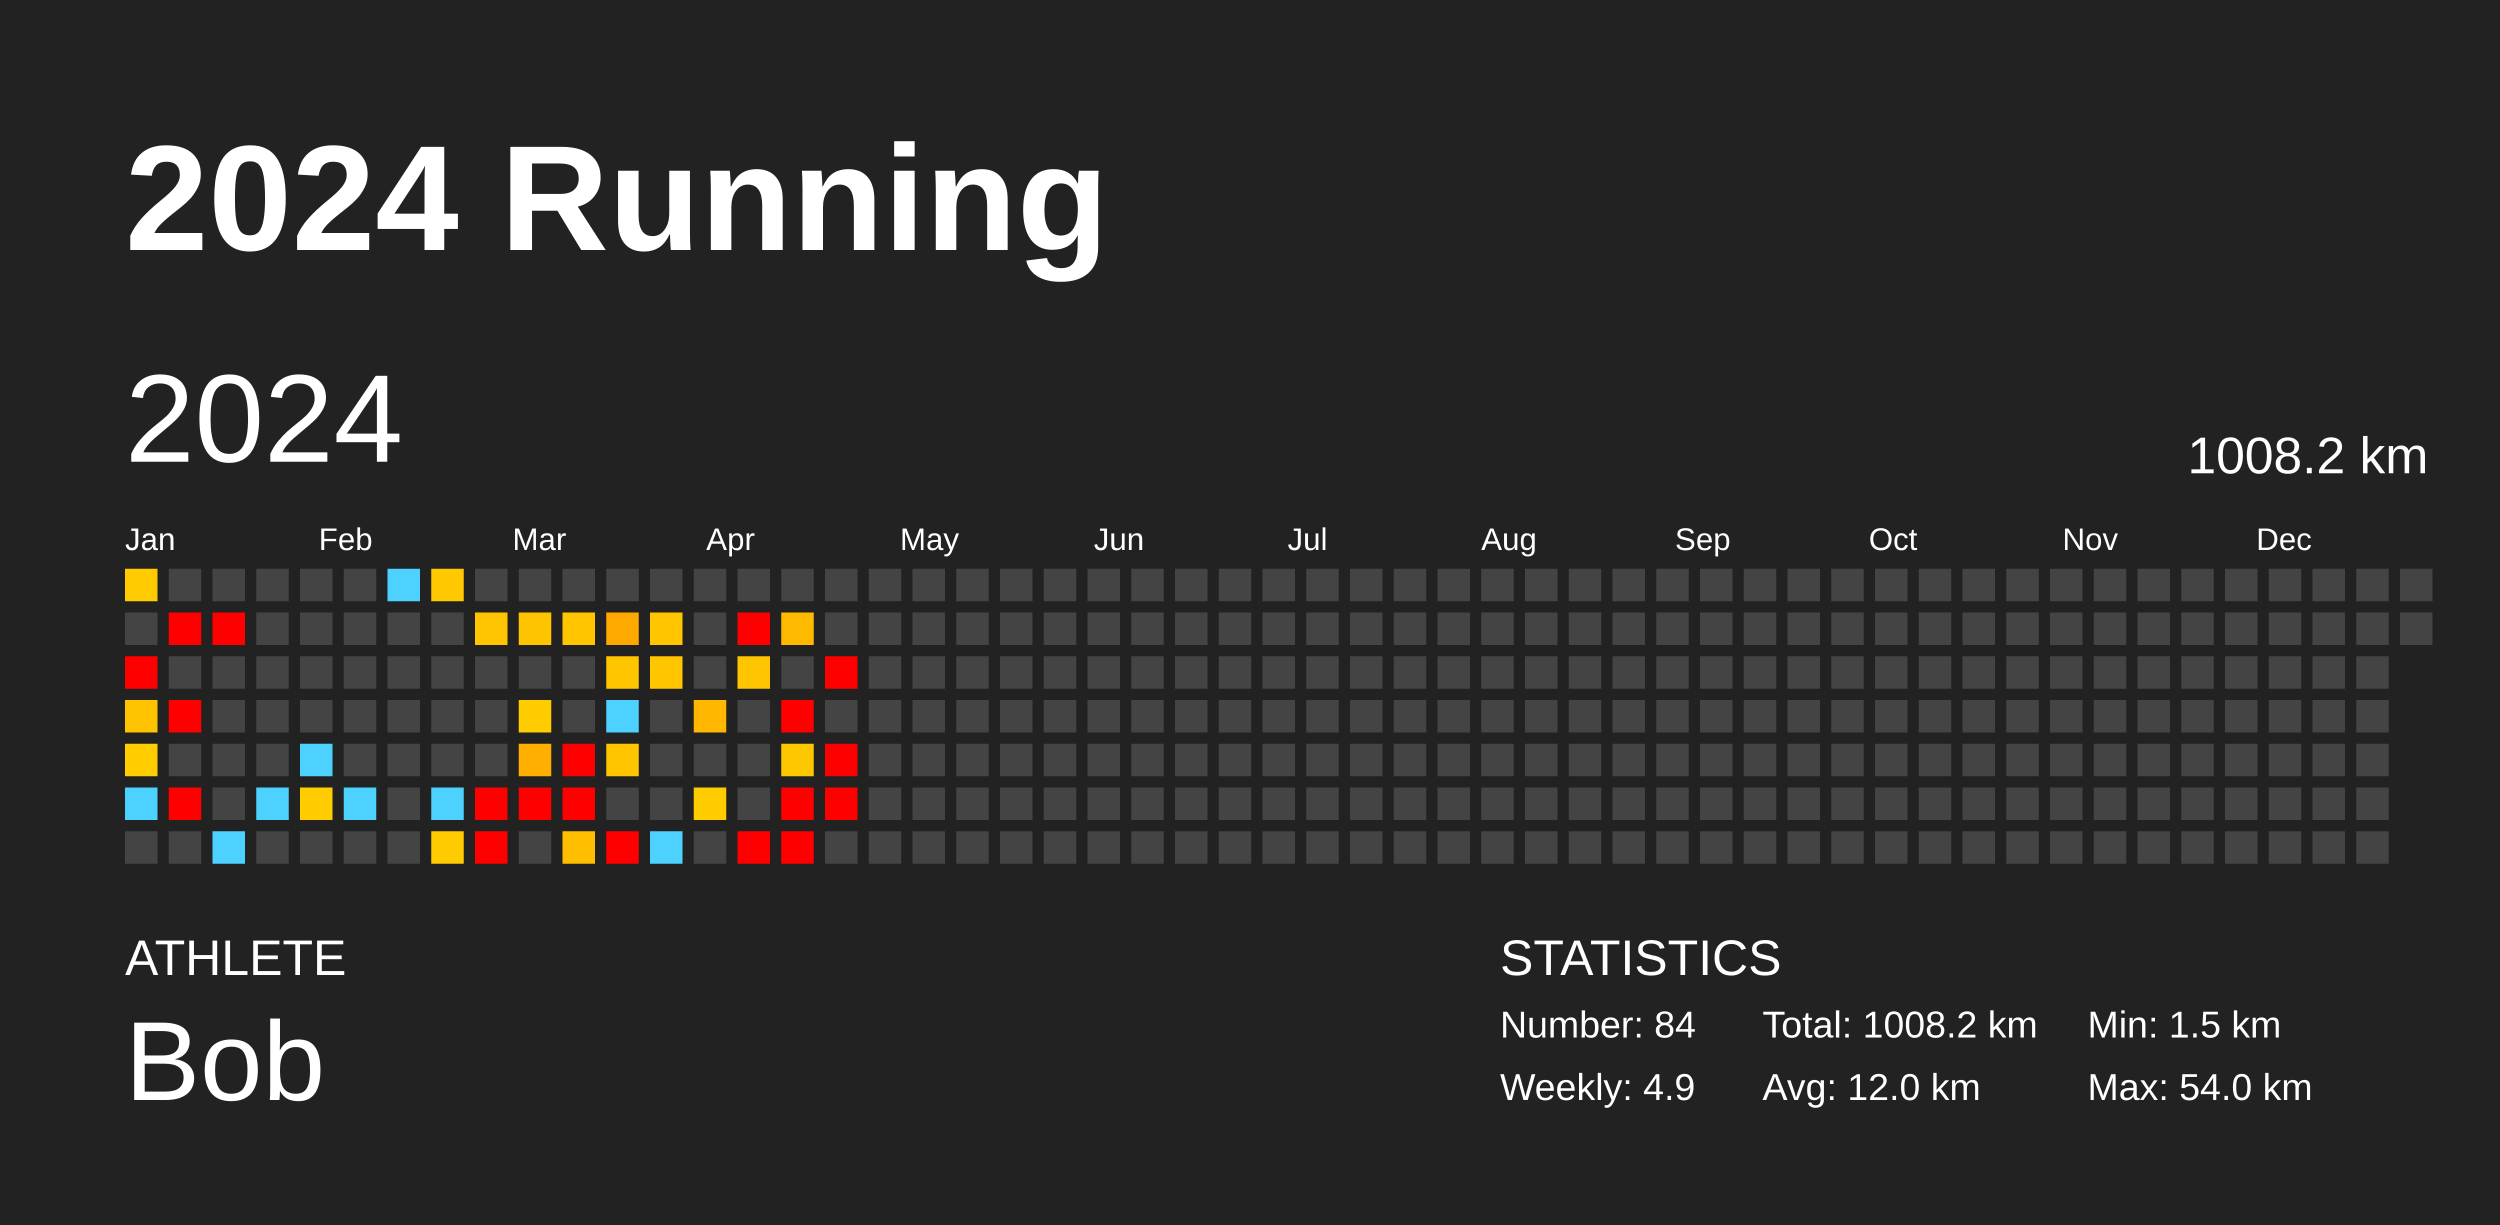
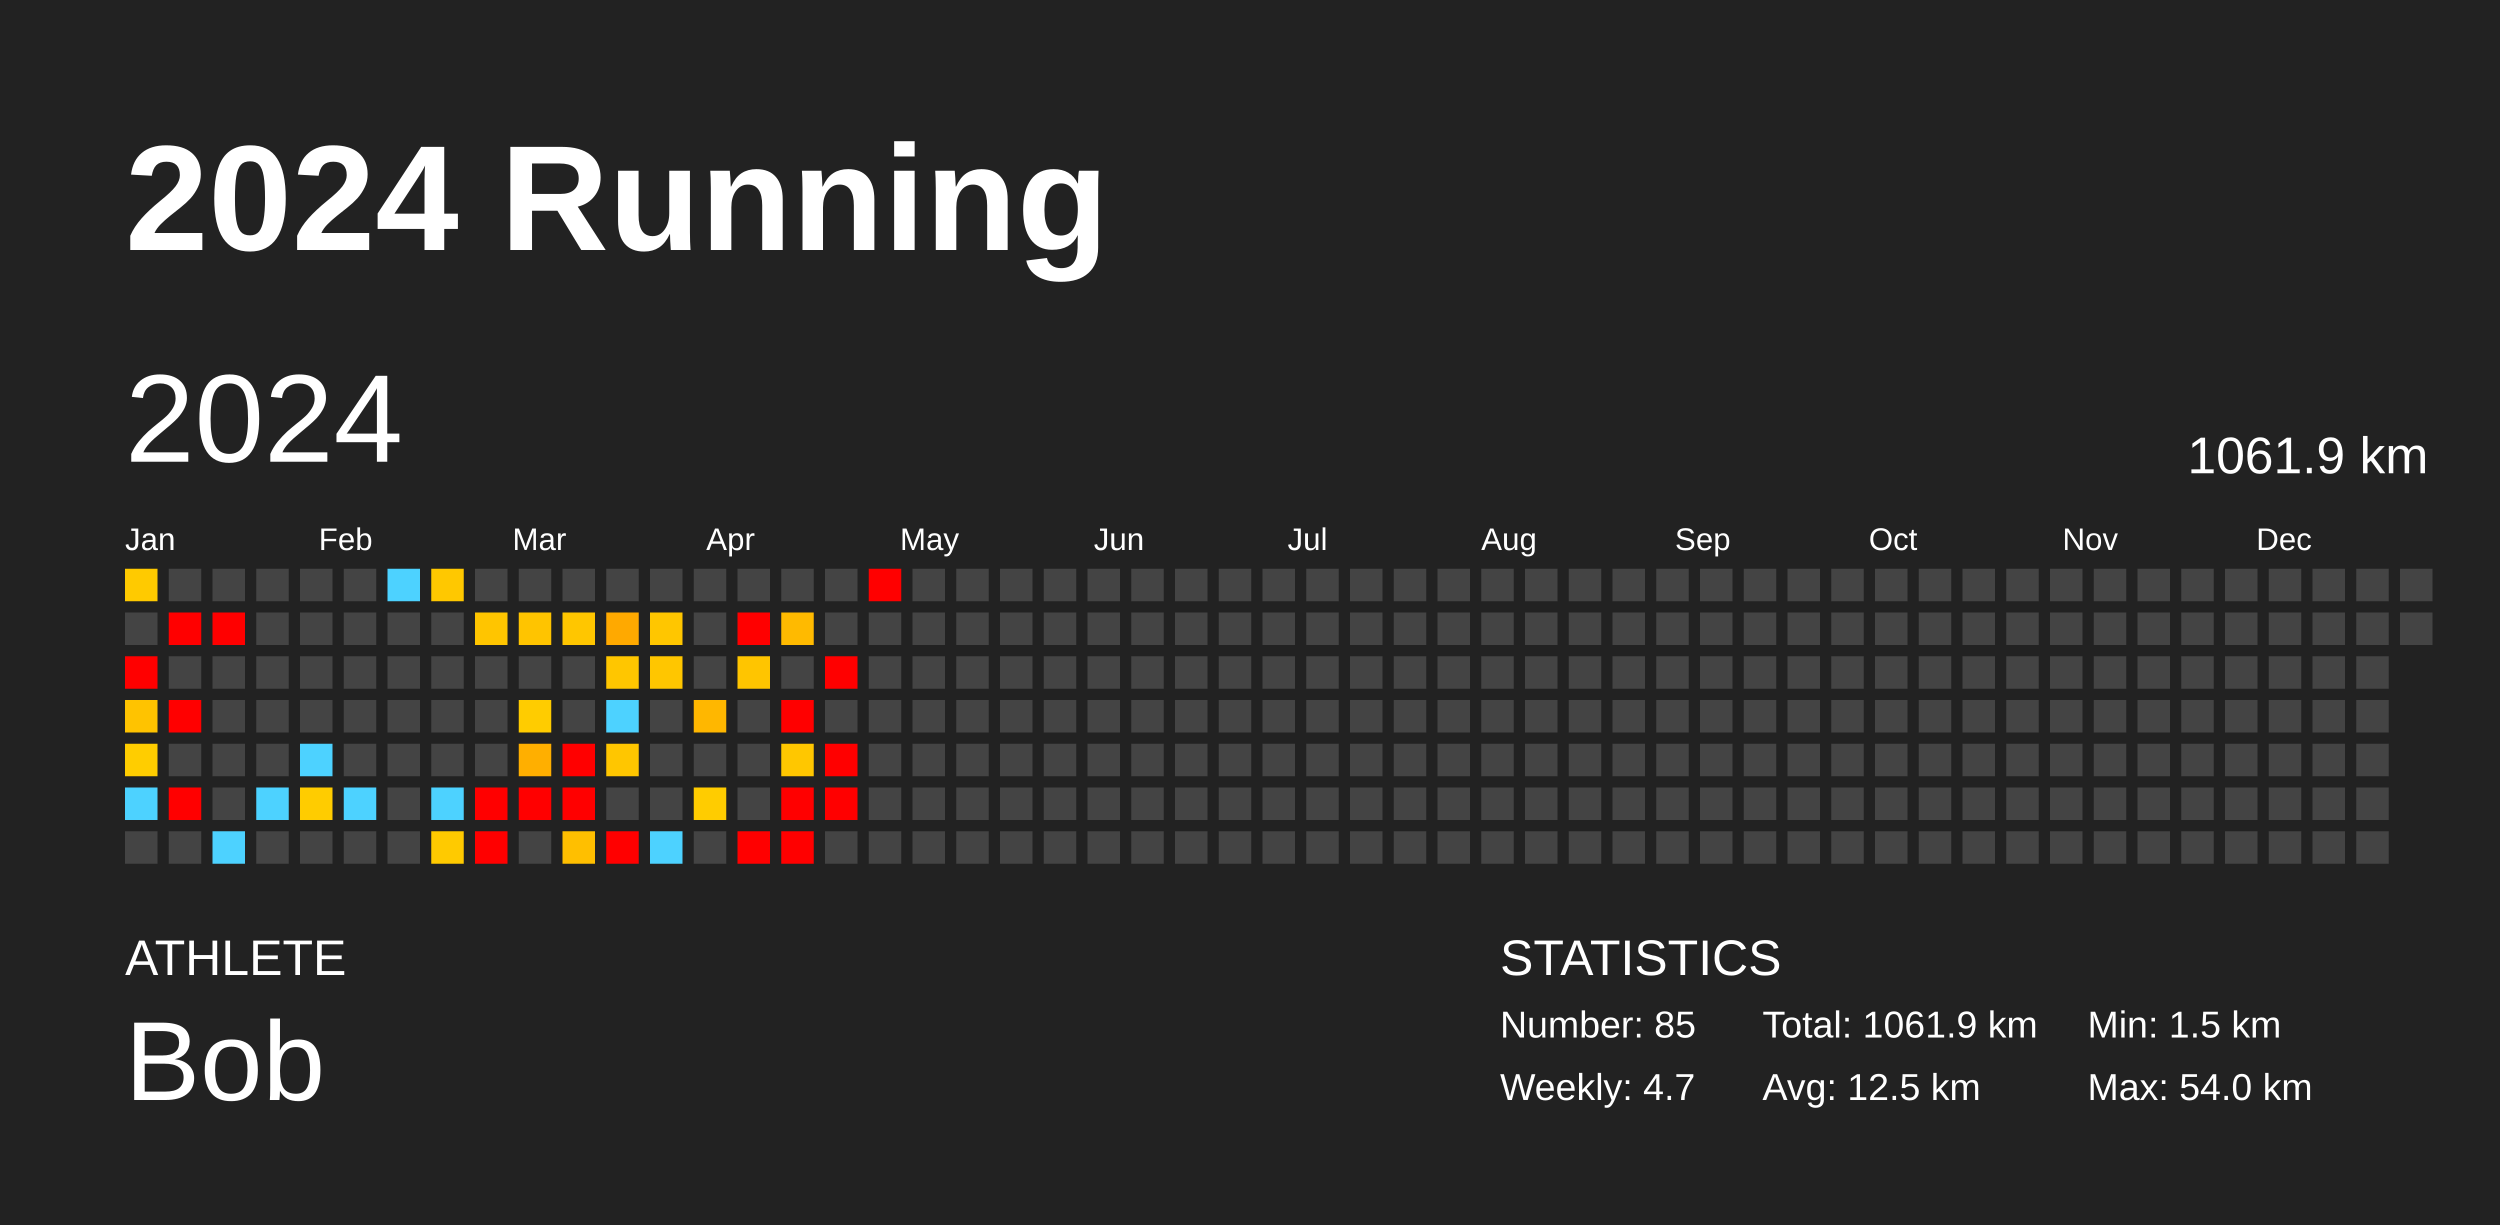
<svg xmlns="http://www.w3.org/2000/svg" baseProfile="full" height="98mm" version="1.1" viewBox="0,0,200,98" width="200mm">
  <defs />
  <rect fill="#222222" height="98" width="200" x="0" y="0" />
  <text fill="#FFFFFF" style="font-size:12px; font-family:Arial; font-weight:bold;" x="10" y="20">2024 Running</text>
  <text fill="#FFFFFF" style="font-size:4px; font-family:Arial" x="10" y="78">ATHLETE</text>
  <text fill="#FFFFFF" style="font-size:9px; font-family:Arial" x="10" y="88">Bob</text>
  <text fill="#FFFFFF" style="font-size:4px; font-family:Arial" x="120" y="78">STATISTICS</text>
-   <text fill="#FFFFFF" style="font-size:3px; font-family:Arial" x="120" y="83">Number: 84</text>
-   <text fill="#FFFFFF" style="font-size:3px; font-family:Arial" x="120" y="88">Weekly: 4.9</text>
-   <text fill="#FFFFFF" style="font-size:3px; font-family:Arial" x="141" y="83">Total: 1008.2 km</text>
-   <text fill="#FFFFFF" style="font-size:3px; font-family:Arial" x="141" y="88">Avg: 12.0 km</text>
+   <text fill="#FFFFFF" style="font-size:3px; font-family:Arial" x="120" y="83">Number: 85</text>
+   <text fill="#FFFFFF" style="font-size:3px; font-family:Arial" x="120" y="88">Weekly: 4.7</text>
+   <text fill="#FFFFFF" style="font-size:3px; font-family:Arial" x="141" y="83">Total: 1061.9 km</text>
+   <text fill="#FFFFFF" style="font-size:3px; font-family:Arial" x="141" y="88">Avg: 12.5 km</text>
  <text fill="#FFFFFF" style="font-size:3px; font-family:Arial" x="167" y="83">Min: 1.5 km</text>
  <text fill="#FFFFFF" style="font-size:3px; font-family:Arial" x="167" y="88">Max: 54.0 km</text>
  <text dominant-baseline="hanging" fill="#FFFFFF" style="font-size:10.0px; font-family:Arial;" x="10" y="30">2024</text>
-   <text dominant-baseline="hanging" fill="#FFFFFF" style="font-size:4.125px; font-family:Arial;" x="175" y="35">1008.2 km</text>
+   <text dominant-baseline="hanging" fill="#FFFFFF" style="font-size:4.125px; font-family:Arial;" x="175" y="35">1061.9 km</text>
  <text fill="#FFFFFF" style="font-size:2.5px; font-family:Arial" x="10.0" y="44">Jan</text>
  <text fill="#FFFFFF" style="font-size:2.5px; font-family:Arial" x="25.5" y="44">Feb</text>
  <text fill="#FFFFFF" style="font-size:2.5px; font-family:Arial" x="41.0" y="44">Mar</text>
  <text fill="#FFFFFF" style="font-size:2.5px; font-family:Arial" x="56.5" y="44">Apr</text>
  <text fill="#FFFFFF" style="font-size:2.5px; font-family:Arial" x="72.0" y="44">May</text>
  <text fill="#FFFFFF" style="font-size:2.5px; font-family:Arial" x="87.5" y="44">Jun</text>
  <text fill="#FFFFFF" style="font-size:2.5px; font-family:Arial" x="103.0" y="44">Jul</text>
  <text fill="#FFFFFF" style="font-size:2.5px; font-family:Arial" x="118.5" y="44">Aug</text>
  <text fill="#FFFFFF" style="font-size:2.5px; font-family:Arial" x="134.0" y="44">Sep</text>
  <text fill="#FFFFFF" style="font-size:2.5px; font-family:Arial" x="149.5" y="44">Oct</text>
  <text fill="#FFFFFF" style="font-size:2.5px; font-family:Arial" x="165.0" y="44">Nov</text>
  <text fill="#FFFFFF" style="font-size:2.5px; font-family:Arial" x="180.5" y="44">Dec</text>
  <rect fill="#ffca00" height="2.6" width="2.6" x="10.0" y="45.5" />
  <rect fill="#444444" height="2.6" width="2.6" x="10.0" y="49.0" />
  <rect fill="red" height="2.6" width="2.6" x="10.0" y="52.5" />
  <rect fill="#ffc300" height="2.6" width="2.6" x="10.0" y="56.0" />
  <rect fill="#ffcd00" height="2.6" width="2.6" x="10.0" y="59.5" />
  <rect fill="#4dd2ff" height="2.6" width="2.6" x="10.0" y="63.0" />
  <rect fill="#444444" height="2.6" width="2.6" x="10.0" y="66.5" />
  <rect fill="#444444" height="2.6" width="2.6" x="13.5" y="45.5" />
  <rect fill="red" height="2.6" width="2.6" x="13.5" y="49.0" />
  <rect fill="#444444" height="2.6" width="2.6" x="13.5" y="52.5" />
  <rect fill="red" height="2.6" width="2.6" x="13.5" y="56.0" />
  <rect fill="#444444" height="2.6" width="2.6" x="13.5" y="59.5" />
  <rect fill="red" height="2.6" width="2.6" x="13.5" y="63.0" />
  <rect fill="#444444" height="2.6" width="2.6" x="13.5" y="66.5" />
  <rect fill="#444444" height="2.6" width="2.6" x="17.0" y="45.5" />
  <rect fill="red" height="2.6" width="2.6" x="17.0" y="49.0" />
  <rect fill="#444444" height="2.6" width="2.6" x="17.0" y="52.5" />
  <rect fill="#444444" height="2.6" width="2.6" x="17.0" y="56.0" />
  <rect fill="#444444" height="2.6" width="2.6" x="17.0" y="59.5" />
  <rect fill="#444444" height="2.6" width="2.6" x="17.0" y="63.0" />
  <rect fill="#4dd2ff" height="2.6" width="2.6" x="17.0" y="66.5" />
  <rect fill="#444444" height="2.6" width="2.6" x="20.5" y="45.5" />
  <rect fill="#444444" height="2.6" width="2.6" x="20.5" y="49.0" />
  <rect fill="#444444" height="2.6" width="2.6" x="20.5" y="52.5" />
  <rect fill="#444444" height="2.6" width="2.6" x="20.5" y="56.0" />
  <rect fill="#444444" height="2.6" width="2.6" x="20.5" y="59.5" />
  <rect fill="#4dd2ff" height="2.6" width="2.6" x="20.5" y="63.0" />
  <rect fill="#444444" height="2.6" width="2.6" x="20.5" y="66.5" />
  <rect fill="#444444" height="2.6" width="2.6" x="24.0" y="45.5" />
  <rect fill="#444444" height="2.6" width="2.6" x="24.0" y="49.0" />
  <rect fill="#444444" height="2.6" width="2.6" x="24.0" y="52.5" />
  <rect fill="#444444" height="2.6" width="2.6" x="24.0" y="56.0" />
  <rect fill="#4dd2ff" height="2.6" width="2.6" x="24.0" y="59.5" />
  <rect fill="#ffcc00" height="2.6" width="2.6" x="24.0" y="63.0" />
  <rect fill="#444444" height="2.6" width="2.6" x="24.0" y="66.5" />
  <rect fill="#444444" height="2.6" width="2.6" x="27.5" y="45.5" />
  <rect fill="#444444" height="2.6" width="2.6" x="27.5" y="49.0" />
  <rect fill="#444444" height="2.6" width="2.6" x="27.5" y="52.5" />
  <rect fill="#444444" height="2.6" width="2.6" x="27.5" y="56.0" />
  <rect fill="#444444" height="2.6" width="2.6" x="27.5" y="59.5" />
  <rect fill="#4dd2ff" height="2.6" width="2.6" x="27.5" y="63.0" />
  <rect fill="#444444" height="2.6" width="2.6" x="27.5" y="66.5" />
  <rect fill="#4dd2ff" height="2.6" width="2.6" x="31.0" y="45.5" />
  <rect fill="#444444" height="2.6" width="2.6" x="31.0" y="49.0" />
  <rect fill="#444444" height="2.6" width="2.6" x="31.0" y="52.5" />
  <rect fill="#444444" height="2.6" width="2.6" x="31.0" y="56.0" />
  <rect fill="#444444" height="2.6" width="2.6" x="31.0" y="59.5" />
  <rect fill="#444444" height="2.6" width="2.6" x="31.0" y="63.0" />
  <rect fill="#444444" height="2.6" width="2.6" x="31.0" y="66.5" />
  <rect fill="#ffc800" height="2.6" width="2.6" x="34.5" y="45.5" />
  <rect fill="#444444" height="2.6" width="2.6" x="34.5" y="49.0" />
  <rect fill="#444444" height="2.6" width="2.6" x="34.5" y="52.5" />
  <rect fill="#444444" height="2.6" width="2.6" x="34.5" y="56.0" />
  <rect fill="#444444" height="2.6" width="2.6" x="34.5" y="59.5" />
  <rect fill="#4dd2ff" height="2.6" width="2.6" x="34.5" y="63.0" />
  <rect fill="#ffca00" height="2.6" width="2.6" x="34.5" y="66.5" />
  <rect fill="#444444" height="2.6" width="2.6" x="38.0" y="45.5" />
  <rect fill="#ffc500" height="2.6" width="2.6" x="38.0" y="49.0" />
  <rect fill="#444444" height="2.6" width="2.6" x="38.0" y="52.5" />
  <rect fill="#444444" height="2.6" width="2.6" x="38.0" y="56.0" />
  <rect fill="#444444" height="2.6" width="2.6" x="38.0" y="59.5" />
  <rect fill="red" height="2.6" width="2.6" x="38.0" y="63.0" />
  <rect fill="red" height="2.6" width="2.6" x="38.0" y="66.5" />
  <rect fill="#444444" height="2.6" width="2.6" x="41.5" y="45.5" />
  <rect fill="#ffc400" height="2.6" width="2.6" x="41.5" y="49.0" />
  <rect fill="#444444" height="2.6" width="2.6" x="41.5" y="52.5" />
  <rect fill="#ffcc00" height="2.6" width="2.6" x="41.5" y="56.0" />
  <rect fill="#ffaf00" height="2.6" width="2.6" x="41.5" y="59.5" />
  <rect fill="red" height="2.6" width="2.6" x="41.5" y="63.0" />
  <rect fill="#444444" height="2.6" width="2.6" x="41.5" y="66.5" />
  <rect fill="#444444" height="2.6" width="2.6" x="45.0" y="45.5" />
  <rect fill="#ffc600" height="2.6" width="2.6" x="45.0" y="49.0" />
  <rect fill="#444444" height="2.6" width="2.6" x="45.0" y="52.5" />
  <rect fill="#444444" height="2.6" width="2.6" x="45.0" y="56.0" />
  <rect fill="red" height="2.6" width="2.6" x="45.0" y="59.5" />
  <rect fill="red" height="2.6" width="2.6" x="45.0" y="63.0" />
  <rect fill="#ffbf00" height="2.6" width="2.6" x="45.0" y="66.5" />
  <rect fill="#444444" height="2.6" width="2.6" x="48.5" y="45.5" />
  <rect fill="#ffa900" height="2.6" width="2.6" x="48.5" y="49.0" />
  <rect fill="#ffc600" height="2.6" width="2.6" x="48.5" y="52.5" />
  <rect fill="#4dd2ff" height="2.6" width="2.6" x="48.5" y="56.0" />
  <rect fill="#ffc600" height="2.6" width="2.6" x="48.5" y="59.5" />
  <rect fill="#444444" height="2.6" width="2.6" x="48.5" y="63.0" />
  <rect fill="red" height="2.6" width="2.6" x="48.5" y="66.5" />
  <rect fill="#444444" height="2.6" width="2.6" x="52.0" y="45.5" />
  <rect fill="#ffc600" height="2.6" width="2.6" x="52.0" y="49.0" />
  <rect fill="#ffc600" height="2.6" width="2.6" x="52.0" y="52.5" />
  <rect fill="#444444" height="2.6" width="2.6" x="52.0" y="56.0" />
  <rect fill="#444444" height="2.6" width="2.6" x="52.0" y="59.5" />
  <rect fill="#444444" height="2.6" width="2.6" x="52.0" y="63.0" />
  <rect fill="#4dd2ff" height="2.6" width="2.6" x="52.0" y="66.5" />
  <rect fill="#444444" height="2.6" width="2.6" x="55.5" y="45.5" />
  <rect fill="#444444" height="2.6" width="2.6" x="55.5" y="49.0" />
  <rect fill="#444444" height="2.6" width="2.6" x="55.5" y="52.5" />
  <rect fill="#ffb700" height="2.6" width="2.6" x="55.5" y="56.0" />
  <rect fill="#444444" height="2.6" width="2.6" x="55.5" y="59.5" />
  <rect fill="#ffcc00" height="2.6" width="2.6" x="55.5" y="63.0" />
  <rect fill="#444444" height="2.6" width="2.6" x="55.5" y="66.5" />
  <rect fill="#444444" height="2.6" width="2.6" x="59.0" y="45.5" />
  <rect fill="red" height="2.6" width="2.6" x="59.0" y="49.0" />
  <rect fill="#ffc500" height="2.6" width="2.6" x="59.0" y="52.5" />
  <rect fill="#444444" height="2.6" width="2.6" x="59.0" y="56.0" />
  <rect fill="#444444" height="2.6" width="2.6" x="59.0" y="59.5" />
  <rect fill="#444444" height="2.6" width="2.6" x="59.0" y="63.0" />
  <rect fill="red" height="2.6" width="2.6" x="59.0" y="66.5" />
  <rect fill="#444444" height="2.6" width="2.6" x="62.5" y="45.5" />
  <rect fill="#ffba00" height="2.6" width="2.6" x="62.5" y="49.0" />
  <rect fill="#444444" height="2.6" width="2.6" x="62.5" y="52.5" />
  <rect fill="red" height="2.6" width="2.6" x="62.5" y="56.0" />
  <rect fill="#ffc700" height="2.6" width="2.6" x="62.5" y="59.5" />
  <rect fill="red" height="2.6" width="2.6" x="62.5" y="63.0" />
  <rect fill="red" height="2.6" width="2.6" x="62.5" y="66.5" />
  <rect fill="#444444" height="2.6" width="2.6" x="66.0" y="45.5" />
  <rect fill="#444444" height="2.6" width="2.6" x="66.0" y="49.0" />
  <rect fill="red" height="2.6" width="2.6" x="66.0" y="52.5" />
  <rect fill="#444444" height="2.6" width="2.6" x="66.0" y="56.0" />
  <rect fill="red" height="2.6" width="2.6" x="66.0" y="59.5" />
  <rect fill="red" height="2.6" width="2.6" x="66.0" y="63.0" />
  <rect fill="#444444" height="2.6" width="2.6" x="66.0" y="66.5" />
-   <rect fill="#444444" height="2.6" width="2.6" x="69.5" y="45.5" />
+   <rect fill="red" height="2.6" width="2.6" x="69.5" y="45.5" />
  <rect fill="#444444" height="2.6" width="2.6" x="69.5" y="49.0" />
  <rect fill="#444444" height="2.6" width="2.6" x="69.5" y="52.5" />
  <rect fill="#444444" height="2.6" width="2.6" x="69.5" y="56.0" />
  <rect fill="#444444" height="2.6" width="2.6" x="69.5" y="59.5" />
  <rect fill="#444444" height="2.6" width="2.6" x="69.5" y="63.0" />
  <rect fill="#444444" height="2.6" width="2.6" x="69.5" y="66.5" />
  <rect fill="#444444" height="2.6" width="2.6" x="73.0" y="45.5" />
  <rect fill="#444444" height="2.6" width="2.6" x="73.0" y="49.0" />
  <rect fill="#444444" height="2.6" width="2.6" x="73.0" y="52.5" />
  <rect fill="#444444" height="2.6" width="2.6" x="73.0" y="56.0" />
  <rect fill="#444444" height="2.6" width="2.6" x="73.0" y="59.5" />
  <rect fill="#444444" height="2.6" width="2.6" x="73.0" y="63.0" />
  <rect fill="#444444" height="2.6" width="2.6" x="73.0" y="66.5" />
  <rect fill="#444444" height="2.6" width="2.6" x="76.5" y="45.5" />
  <rect fill="#444444" height="2.6" width="2.6" x="76.5" y="49.0" />
  <rect fill="#444444" height="2.6" width="2.6" x="76.5" y="52.5" />
  <rect fill="#444444" height="2.6" width="2.6" x="76.5" y="56.0" />
  <rect fill="#444444" height="2.6" width="2.6" x="76.5" y="59.5" />
  <rect fill="#444444" height="2.6" width="2.6" x="76.5" y="63.0" />
  <rect fill="#444444" height="2.6" width="2.6" x="76.5" y="66.5" />
  <rect fill="#444444" height="2.6" width="2.6" x="80.0" y="45.5" />
  <rect fill="#444444" height="2.6" width="2.6" x="80.0" y="49.0" />
  <rect fill="#444444" height="2.6" width="2.6" x="80.0" y="52.5" />
  <rect fill="#444444" height="2.6" width="2.6" x="80.0" y="56.0" />
  <rect fill="#444444" height="2.6" width="2.6" x="80.0" y="59.5" />
  <rect fill="#444444" height="2.6" width="2.6" x="80.0" y="63.0" />
  <rect fill="#444444" height="2.6" width="2.6" x="80.0" y="66.5" />
  <rect fill="#444444" height="2.6" width="2.6" x="83.5" y="45.5" />
  <rect fill="#444444" height="2.6" width="2.6" x="83.5" y="49.0" />
  <rect fill="#444444" height="2.6" width="2.6" x="83.5" y="52.5" />
  <rect fill="#444444" height="2.6" width="2.6" x="83.5" y="56.0" />
  <rect fill="#444444" height="2.6" width="2.6" x="83.5" y="59.5" />
  <rect fill="#444444" height="2.6" width="2.6" x="83.5" y="63.0" />
  <rect fill="#444444" height="2.6" width="2.6" x="83.5" y="66.5" />
  <rect fill="#444444" height="2.6" width="2.6" x="87.0" y="45.5" />
  <rect fill="#444444" height="2.6" width="2.6" x="87.0" y="49.0" />
  <rect fill="#444444" height="2.6" width="2.6" x="87.0" y="52.5" />
  <rect fill="#444444" height="2.6" width="2.6" x="87.0" y="56.0" />
  <rect fill="#444444" height="2.6" width="2.6" x="87.0" y="59.5" />
  <rect fill="#444444" height="2.6" width="2.6" x="87.0" y="63.0" />
  <rect fill="#444444" height="2.6" width="2.6" x="87.0" y="66.5" />
  <rect fill="#444444" height="2.6" width="2.6" x="90.5" y="45.5" />
  <rect fill="#444444" height="2.6" width="2.6" x="90.5" y="49.0" />
  <rect fill="#444444" height="2.6" width="2.6" x="90.5" y="52.5" />
  <rect fill="#444444" height="2.6" width="2.6" x="90.5" y="56.0" />
  <rect fill="#444444" height="2.6" width="2.6" x="90.5" y="59.5" />
  <rect fill="#444444" height="2.6" width="2.6" x="90.5" y="63.0" />
  <rect fill="#444444" height="2.6" width="2.6" x="90.5" y="66.5" />
  <rect fill="#444444" height="2.6" width="2.6" x="94.0" y="45.5" />
  <rect fill="#444444" height="2.6" width="2.6" x="94.0" y="49.0" />
  <rect fill="#444444" height="2.6" width="2.6" x="94.0" y="52.5" />
  <rect fill="#444444" height="2.6" width="2.6" x="94.0" y="56.0" />
  <rect fill="#444444" height="2.6" width="2.6" x="94.0" y="59.5" />
  <rect fill="#444444" height="2.6" width="2.6" x="94.0" y="63.0" />
  <rect fill="#444444" height="2.6" width="2.6" x="94.0" y="66.5" />
  <rect fill="#444444" height="2.6" width="2.6" x="97.5" y="45.5" />
  <rect fill="#444444" height="2.6" width="2.6" x="97.5" y="49.0" />
  <rect fill="#444444" height="2.6" width="2.6" x="97.5" y="52.5" />
  <rect fill="#444444" height="2.6" width="2.6" x="97.5" y="56.0" />
  <rect fill="#444444" height="2.6" width="2.6" x="97.5" y="59.5" />
  <rect fill="#444444" height="2.6" width="2.6" x="97.5" y="63.0" />
  <rect fill="#444444" height="2.6" width="2.6" x="97.5" y="66.5" />
  <rect fill="#444444" height="2.6" width="2.6" x="101.0" y="45.5" />
  <rect fill="#444444" height="2.6" width="2.6" x="101.0" y="49.0" />
  <rect fill="#444444" height="2.6" width="2.6" x="101.0" y="52.5" />
  <rect fill="#444444" height="2.6" width="2.6" x="101.0" y="56.0" />
  <rect fill="#444444" height="2.6" width="2.6" x="101.0" y="59.5" />
  <rect fill="#444444" height="2.6" width="2.6" x="101.0" y="63.0" />
  <rect fill="#444444" height="2.6" width="2.6" x="101.0" y="66.5" />
  <rect fill="#444444" height="2.6" width="2.6" x="104.5" y="45.5" />
  <rect fill="#444444" height="2.6" width="2.6" x="104.5" y="49.0" />
  <rect fill="#444444" height="2.6" width="2.6" x="104.5" y="52.5" />
  <rect fill="#444444" height="2.6" width="2.6" x="104.5" y="56.0" />
  <rect fill="#444444" height="2.6" width="2.6" x="104.5" y="59.5" />
  <rect fill="#444444" height="2.6" width="2.6" x="104.5" y="63.0" />
  <rect fill="#444444" height="2.6" width="2.6" x="104.5" y="66.5" />
  <rect fill="#444444" height="2.6" width="2.6" x="108.0" y="45.5" />
  <rect fill="#444444" height="2.6" width="2.6" x="108.0" y="49.0" />
  <rect fill="#444444" height="2.6" width="2.6" x="108.0" y="52.5" />
  <rect fill="#444444" height="2.6" width="2.6" x="108.0" y="56.0" />
  <rect fill="#444444" height="2.6" width="2.6" x="108.0" y="59.5" />
  <rect fill="#444444" height="2.6" width="2.6" x="108.0" y="63.0" />
  <rect fill="#444444" height="2.6" width="2.6" x="108.0" y="66.5" />
  <rect fill="#444444" height="2.6" width="2.6" x="111.5" y="45.5" />
  <rect fill="#444444" height="2.6" width="2.6" x="111.5" y="49.0" />
  <rect fill="#444444" height="2.6" width="2.6" x="111.5" y="52.5" />
  <rect fill="#444444" height="2.6" width="2.6" x="111.5" y="56.0" />
  <rect fill="#444444" height="2.6" width="2.6" x="111.5" y="59.5" />
  <rect fill="#444444" height="2.6" width="2.6" x="111.5" y="63.0" />
  <rect fill="#444444" height="2.6" width="2.6" x="111.5" y="66.5" />
  <rect fill="#444444" height="2.6" width="2.6" x="115.0" y="45.5" />
  <rect fill="#444444" height="2.6" width="2.6" x="115.0" y="49.0" />
  <rect fill="#444444" height="2.6" width="2.6" x="115.0" y="52.5" />
  <rect fill="#444444" height="2.6" width="2.6" x="115.0" y="56.0" />
  <rect fill="#444444" height="2.6" width="2.6" x="115.0" y="59.5" />
  <rect fill="#444444" height="2.6" width="2.6" x="115.0" y="63.0" />
  <rect fill="#444444" height="2.6" width="2.6" x="115.0" y="66.5" />
  <rect fill="#444444" height="2.6" width="2.6" x="118.5" y="45.5" />
  <rect fill="#444444" height="2.6" width="2.6" x="118.5" y="49.0" />
  <rect fill="#444444" height="2.6" width="2.6" x="118.5" y="52.5" />
  <rect fill="#444444" height="2.6" width="2.6" x="118.5" y="56.0" />
  <rect fill="#444444" height="2.6" width="2.6" x="118.5" y="59.5" />
  <rect fill="#444444" height="2.6" width="2.6" x="118.5" y="63.0" />
  <rect fill="#444444" height="2.6" width="2.6" x="118.5" y="66.5" />
  <rect fill="#444444" height="2.6" width="2.6" x="122.0" y="45.5" />
  <rect fill="#444444" height="2.6" width="2.6" x="122.0" y="49.0" />
  <rect fill="#444444" height="2.6" width="2.6" x="122.0" y="52.5" />
  <rect fill="#444444" height="2.6" width="2.6" x="122.0" y="56.0" />
  <rect fill="#444444" height="2.6" width="2.6" x="122.0" y="59.5" />
  <rect fill="#444444" height="2.6" width="2.6" x="122.0" y="63.0" />
  <rect fill="#444444" height="2.6" width="2.6" x="122.0" y="66.5" />
  <rect fill="#444444" height="2.6" width="2.6" x="125.5" y="45.5" />
  <rect fill="#444444" height="2.6" width="2.6" x="125.5" y="49.0" />
  <rect fill="#444444" height="2.6" width="2.6" x="125.5" y="52.5" />
  <rect fill="#444444" height="2.6" width="2.6" x="125.5" y="56.0" />
  <rect fill="#444444" height="2.6" width="2.6" x="125.5" y="59.5" />
  <rect fill="#444444" height="2.6" width="2.6" x="125.5" y="63.0" />
  <rect fill="#444444" height="2.6" width="2.6" x="125.5" y="66.5" />
  <rect fill="#444444" height="2.6" width="2.6" x="129.0" y="45.5" />
  <rect fill="#444444" height="2.6" width="2.6" x="129.0" y="49.0" />
  <rect fill="#444444" height="2.6" width="2.6" x="129.0" y="52.5" />
  <rect fill="#444444" height="2.6" width="2.6" x="129.0" y="56.0" />
  <rect fill="#444444" height="2.6" width="2.6" x="129.0" y="59.5" />
  <rect fill="#444444" height="2.6" width="2.6" x="129.0" y="63.0" />
  <rect fill="#444444" height="2.6" width="2.6" x="129.0" y="66.5" />
  <rect fill="#444444" height="2.6" width="2.6" x="132.5" y="45.5" />
  <rect fill="#444444" height="2.6" width="2.6" x="132.5" y="49.0" />
  <rect fill="#444444" height="2.6" width="2.6" x="132.5" y="52.5" />
  <rect fill="#444444" height="2.6" width="2.6" x="132.5" y="56.0" />
  <rect fill="#444444" height="2.6" width="2.6" x="132.5" y="59.5" />
  <rect fill="#444444" height="2.6" width="2.6" x="132.5" y="63.0" />
  <rect fill="#444444" height="2.6" width="2.6" x="132.5" y="66.5" />
  <rect fill="#444444" height="2.6" width="2.6" x="136.0" y="45.5" />
  <rect fill="#444444" height="2.6" width="2.6" x="136.0" y="49.0" />
  <rect fill="#444444" height="2.6" width="2.6" x="136.0" y="52.5" />
  <rect fill="#444444" height="2.6" width="2.6" x="136.0" y="56.0" />
  <rect fill="#444444" height="2.6" width="2.6" x="136.0" y="59.5" />
  <rect fill="#444444" height="2.6" width="2.6" x="136.0" y="63.0" />
  <rect fill="#444444" height="2.6" width="2.6" x="136.0" y="66.5" />
  <rect fill="#444444" height="2.6" width="2.6" x="139.5" y="45.5" />
  <rect fill="#444444" height="2.6" width="2.6" x="139.5" y="49.0" />
  <rect fill="#444444" height="2.6" width="2.6" x="139.5" y="52.5" />
  <rect fill="#444444" height="2.6" width="2.6" x="139.5" y="56.0" />
  <rect fill="#444444" height="2.6" width="2.6" x="139.5" y="59.5" />
  <rect fill="#444444" height="2.6" width="2.6" x="139.5" y="63.0" />
  <rect fill="#444444" height="2.6" width="2.6" x="139.5" y="66.5" />
  <rect fill="#444444" height="2.6" width="2.6" x="143.0" y="45.5" />
  <rect fill="#444444" height="2.6" width="2.6" x="143.0" y="49.0" />
  <rect fill="#444444" height="2.6" width="2.6" x="143.0" y="52.5" />
  <rect fill="#444444" height="2.6" width="2.6" x="143.0" y="56.0" />
  <rect fill="#444444" height="2.6" width="2.6" x="143.0" y="59.5" />
  <rect fill="#444444" height="2.6" width="2.6" x="143.0" y="63.0" />
  <rect fill="#444444" height="2.6" width="2.6" x="143.0" y="66.5" />
  <rect fill="#444444" height="2.6" width="2.6" x="146.5" y="45.5" />
  <rect fill="#444444" height="2.6" width="2.6" x="146.5" y="49.0" />
  <rect fill="#444444" height="2.6" width="2.6" x="146.5" y="52.5" />
  <rect fill="#444444" height="2.6" width="2.6" x="146.5" y="56.0" />
  <rect fill="#444444" height="2.6" width="2.6" x="146.5" y="59.5" />
  <rect fill="#444444" height="2.6" width="2.6" x="146.5" y="63.0" />
  <rect fill="#444444" height="2.6" width="2.6" x="146.5" y="66.5" />
  <rect fill="#444444" height="2.6" width="2.6" x="150.0" y="45.5" />
  <rect fill="#444444" height="2.6" width="2.6" x="150.0" y="49.0" />
  <rect fill="#444444" height="2.6" width="2.6" x="150.0" y="52.5" />
  <rect fill="#444444" height="2.6" width="2.6" x="150.0" y="56.0" />
  <rect fill="#444444" height="2.6" width="2.6" x="150.0" y="59.5" />
  <rect fill="#444444" height="2.6" width="2.6" x="150.0" y="63.0" />
  <rect fill="#444444" height="2.6" width="2.6" x="150.0" y="66.5" />
  <rect fill="#444444" height="2.6" width="2.6" x="153.5" y="45.5" />
  <rect fill="#444444" height="2.6" width="2.6" x="153.5" y="49.0" />
  <rect fill="#444444" height="2.6" width="2.6" x="153.5" y="52.5" />
  <rect fill="#444444" height="2.6" width="2.6" x="153.5" y="56.0" />
  <rect fill="#444444" height="2.6" width="2.6" x="153.5" y="59.5" />
  <rect fill="#444444" height="2.6" width="2.6" x="153.5" y="63.0" />
  <rect fill="#444444" height="2.6" width="2.6" x="153.5" y="66.5" />
  <rect fill="#444444" height="2.6" width="2.6" x="157.0" y="45.5" />
  <rect fill="#444444" height="2.6" width="2.6" x="157.0" y="49.0" />
  <rect fill="#444444" height="2.6" width="2.6" x="157.0" y="52.5" />
  <rect fill="#444444" height="2.6" width="2.6" x="157.0" y="56.0" />
  <rect fill="#444444" height="2.6" width="2.6" x="157.0" y="59.5" />
  <rect fill="#444444" height="2.6" width="2.6" x="157.0" y="63.0" />
  <rect fill="#444444" height="2.6" width="2.6" x="157.0" y="66.5" />
  <rect fill="#444444" height="2.6" width="2.6" x="160.5" y="45.5" />
  <rect fill="#444444" height="2.6" width="2.6" x="160.5" y="49.0" />
  <rect fill="#444444" height="2.6" width="2.6" x="160.5" y="52.5" />
  <rect fill="#444444" height="2.6" width="2.6" x="160.5" y="56.0" />
  <rect fill="#444444" height="2.6" width="2.6" x="160.5" y="59.5" />
  <rect fill="#444444" height="2.6" width="2.6" x="160.5" y="63.0" />
  <rect fill="#444444" height="2.6" width="2.6" x="160.5" y="66.5" />
  <rect fill="#444444" height="2.6" width="2.6" x="164.0" y="45.5" />
  <rect fill="#444444" height="2.6" width="2.6" x="164.0" y="49.0" />
  <rect fill="#444444" height="2.6" width="2.6" x="164.0" y="52.5" />
  <rect fill="#444444" height="2.6" width="2.6" x="164.0" y="56.0" />
  <rect fill="#444444" height="2.6" width="2.6" x="164.0" y="59.5" />
  <rect fill="#444444" height="2.6" width="2.6" x="164.0" y="63.0" />
  <rect fill="#444444" height="2.6" width="2.6" x="164.0" y="66.5" />
  <rect fill="#444444" height="2.6" width="2.6" x="167.5" y="45.5" />
  <rect fill="#444444" height="2.6" width="2.6" x="167.5" y="49.0" />
  <rect fill="#444444" height="2.6" width="2.6" x="167.5" y="52.5" />
  <rect fill="#444444" height="2.6" width="2.6" x="167.5" y="56.0" />
  <rect fill="#444444" height="2.6" width="2.6" x="167.5" y="59.5" />
  <rect fill="#444444" height="2.6" width="2.6" x="167.5" y="63.0" />
  <rect fill="#444444" height="2.6" width="2.6" x="167.5" y="66.5" />
  <rect fill="#444444" height="2.6" width="2.6" x="171.0" y="45.5" />
  <rect fill="#444444" height="2.6" width="2.6" x="171.0" y="49.0" />
  <rect fill="#444444" height="2.6" width="2.6" x="171.0" y="52.5" />
  <rect fill="#444444" height="2.6" width="2.6" x="171.0" y="56.0" />
  <rect fill="#444444" height="2.6" width="2.6" x="171.0" y="59.5" />
  <rect fill="#444444" height="2.6" width="2.6" x="171.0" y="63.0" />
  <rect fill="#444444" height="2.6" width="2.6" x="171.0" y="66.5" />
  <rect fill="#444444" height="2.6" width="2.6" x="174.5" y="45.5" />
  <rect fill="#444444" height="2.6" width="2.6" x="174.5" y="49.0" />
  <rect fill="#444444" height="2.6" width="2.6" x="174.5" y="52.5" />
  <rect fill="#444444" height="2.6" width="2.6" x="174.5" y="56.0" />
  <rect fill="#444444" height="2.6" width="2.6" x="174.5" y="59.5" />
  <rect fill="#444444" height="2.6" width="2.6" x="174.5" y="63.0" />
  <rect fill="#444444" height="2.6" width="2.6" x="174.5" y="66.5" />
  <rect fill="#444444" height="2.6" width="2.6" x="178.0" y="45.5" />
  <rect fill="#444444" height="2.6" width="2.6" x="178.0" y="49.0" />
  <rect fill="#444444" height="2.6" width="2.6" x="178.0" y="52.5" />
  <rect fill="#444444" height="2.6" width="2.6" x="178.0" y="56.0" />
  <rect fill="#444444" height="2.6" width="2.6" x="178.0" y="59.5" />
  <rect fill="#444444" height="2.6" width="2.6" x="178.0" y="63.0" />
  <rect fill="#444444" height="2.6" width="2.6" x="178.0" y="66.5" />
  <rect fill="#444444" height="2.6" width="2.6" x="181.5" y="45.5" />
  <rect fill="#444444" height="2.6" width="2.6" x="181.5" y="49.0" />
  <rect fill="#444444" height="2.6" width="2.6" x="181.5" y="52.5" />
  <rect fill="#444444" height="2.6" width="2.6" x="181.5" y="56.0" />
  <rect fill="#444444" height="2.6" width="2.6" x="181.5" y="59.5" />
  <rect fill="#444444" height="2.6" width="2.6" x="181.5" y="63.0" />
  <rect fill="#444444" height="2.6" width="2.6" x="181.5" y="66.5" />
  <rect fill="#444444" height="2.6" width="2.6" x="185.0" y="45.5" />
  <rect fill="#444444" height="2.6" width="2.6" x="185.0" y="49.0" />
  <rect fill="#444444" height="2.6" width="2.6" x="185.0" y="52.5" />
  <rect fill="#444444" height="2.6" width="2.6" x="185.0" y="56.0" />
  <rect fill="#444444" height="2.6" width="2.6" x="185.0" y="59.5" />
  <rect fill="#444444" height="2.6" width="2.6" x="185.0" y="63.0" />
  <rect fill="#444444" height="2.6" width="2.6" x="185.0" y="66.5" />
  <rect fill="#444444" height="2.6" width="2.6" x="188.5" y="45.5" />
  <rect fill="#444444" height="2.6" width="2.6" x="188.5" y="49.0" />
  <rect fill="#444444" height="2.6" width="2.6" x="188.5" y="52.5" />
  <rect fill="#444444" height="2.6" width="2.6" x="188.5" y="56.0" />
  <rect fill="#444444" height="2.6" width="2.6" x="188.5" y="59.5" />
  <rect fill="#444444" height="2.6" width="2.6" x="188.5" y="63.0" />
  <rect fill="#444444" height="2.6" width="2.6" x="188.5" y="66.5" />
  <rect fill="#444444" height="2.6" width="2.6" x="192.0" y="45.5" />
  <rect fill="#444444" height="2.6" width="2.6" x="192.0" y="49.0" />
</svg>
